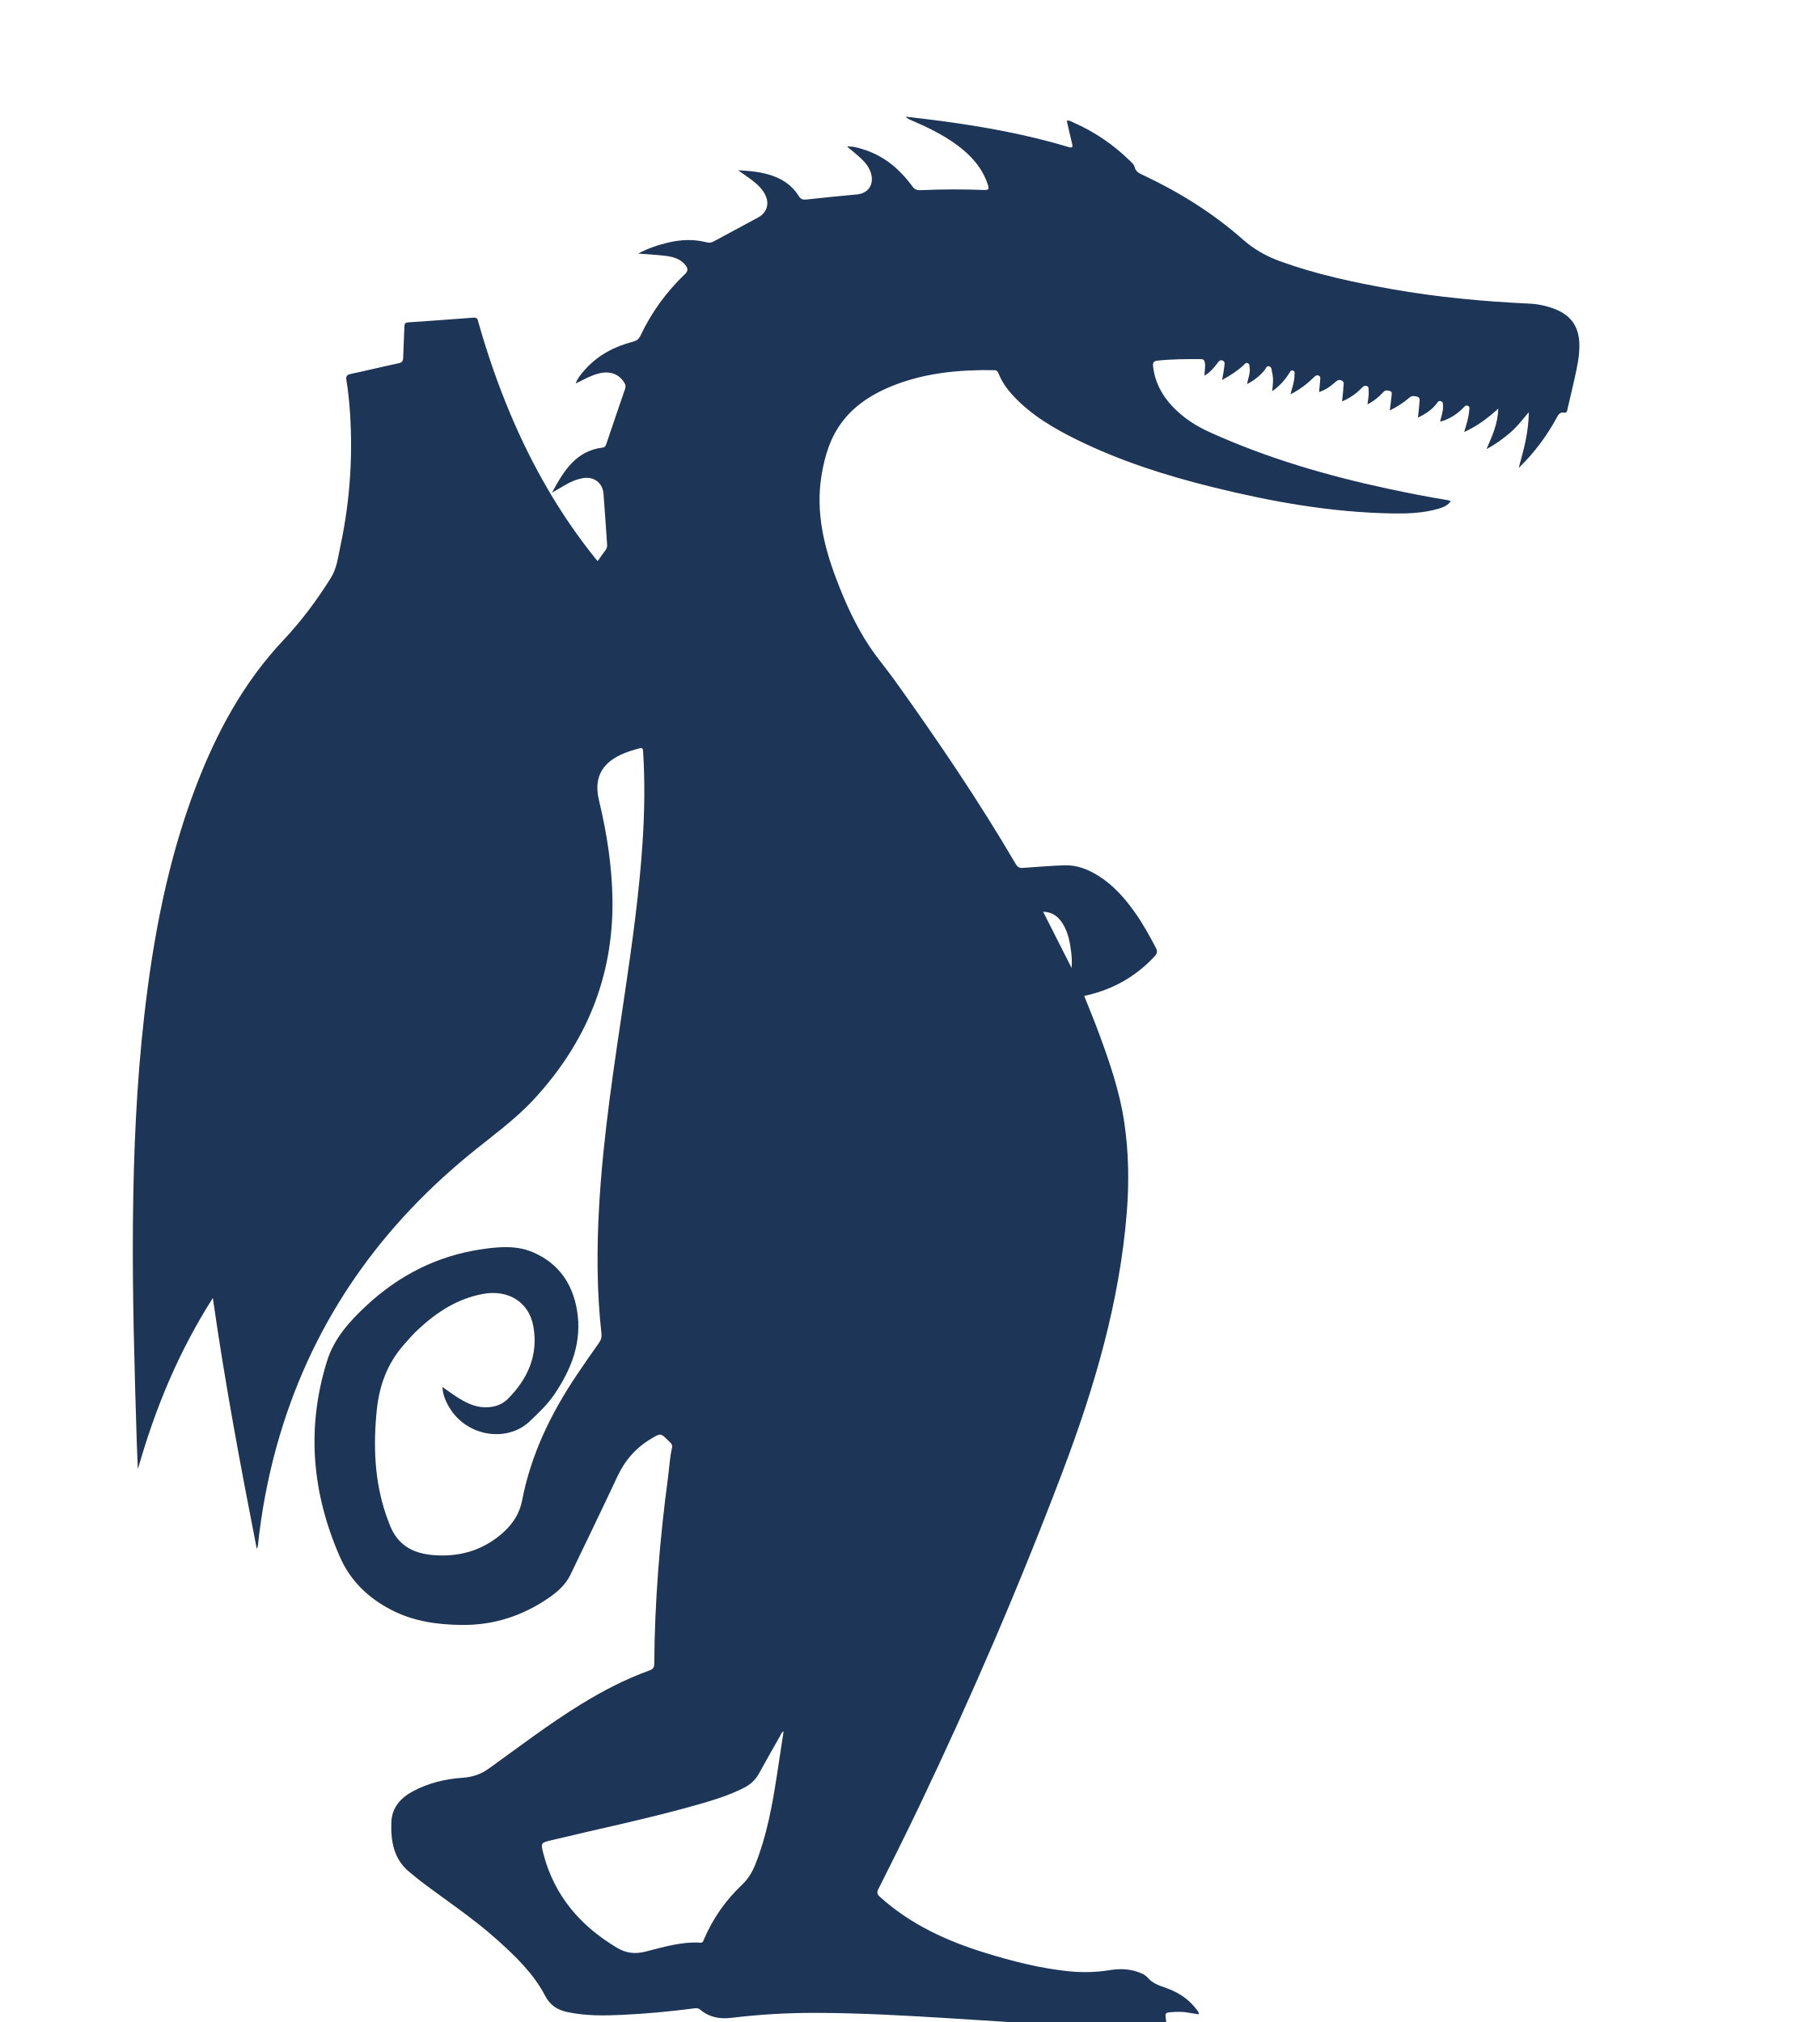
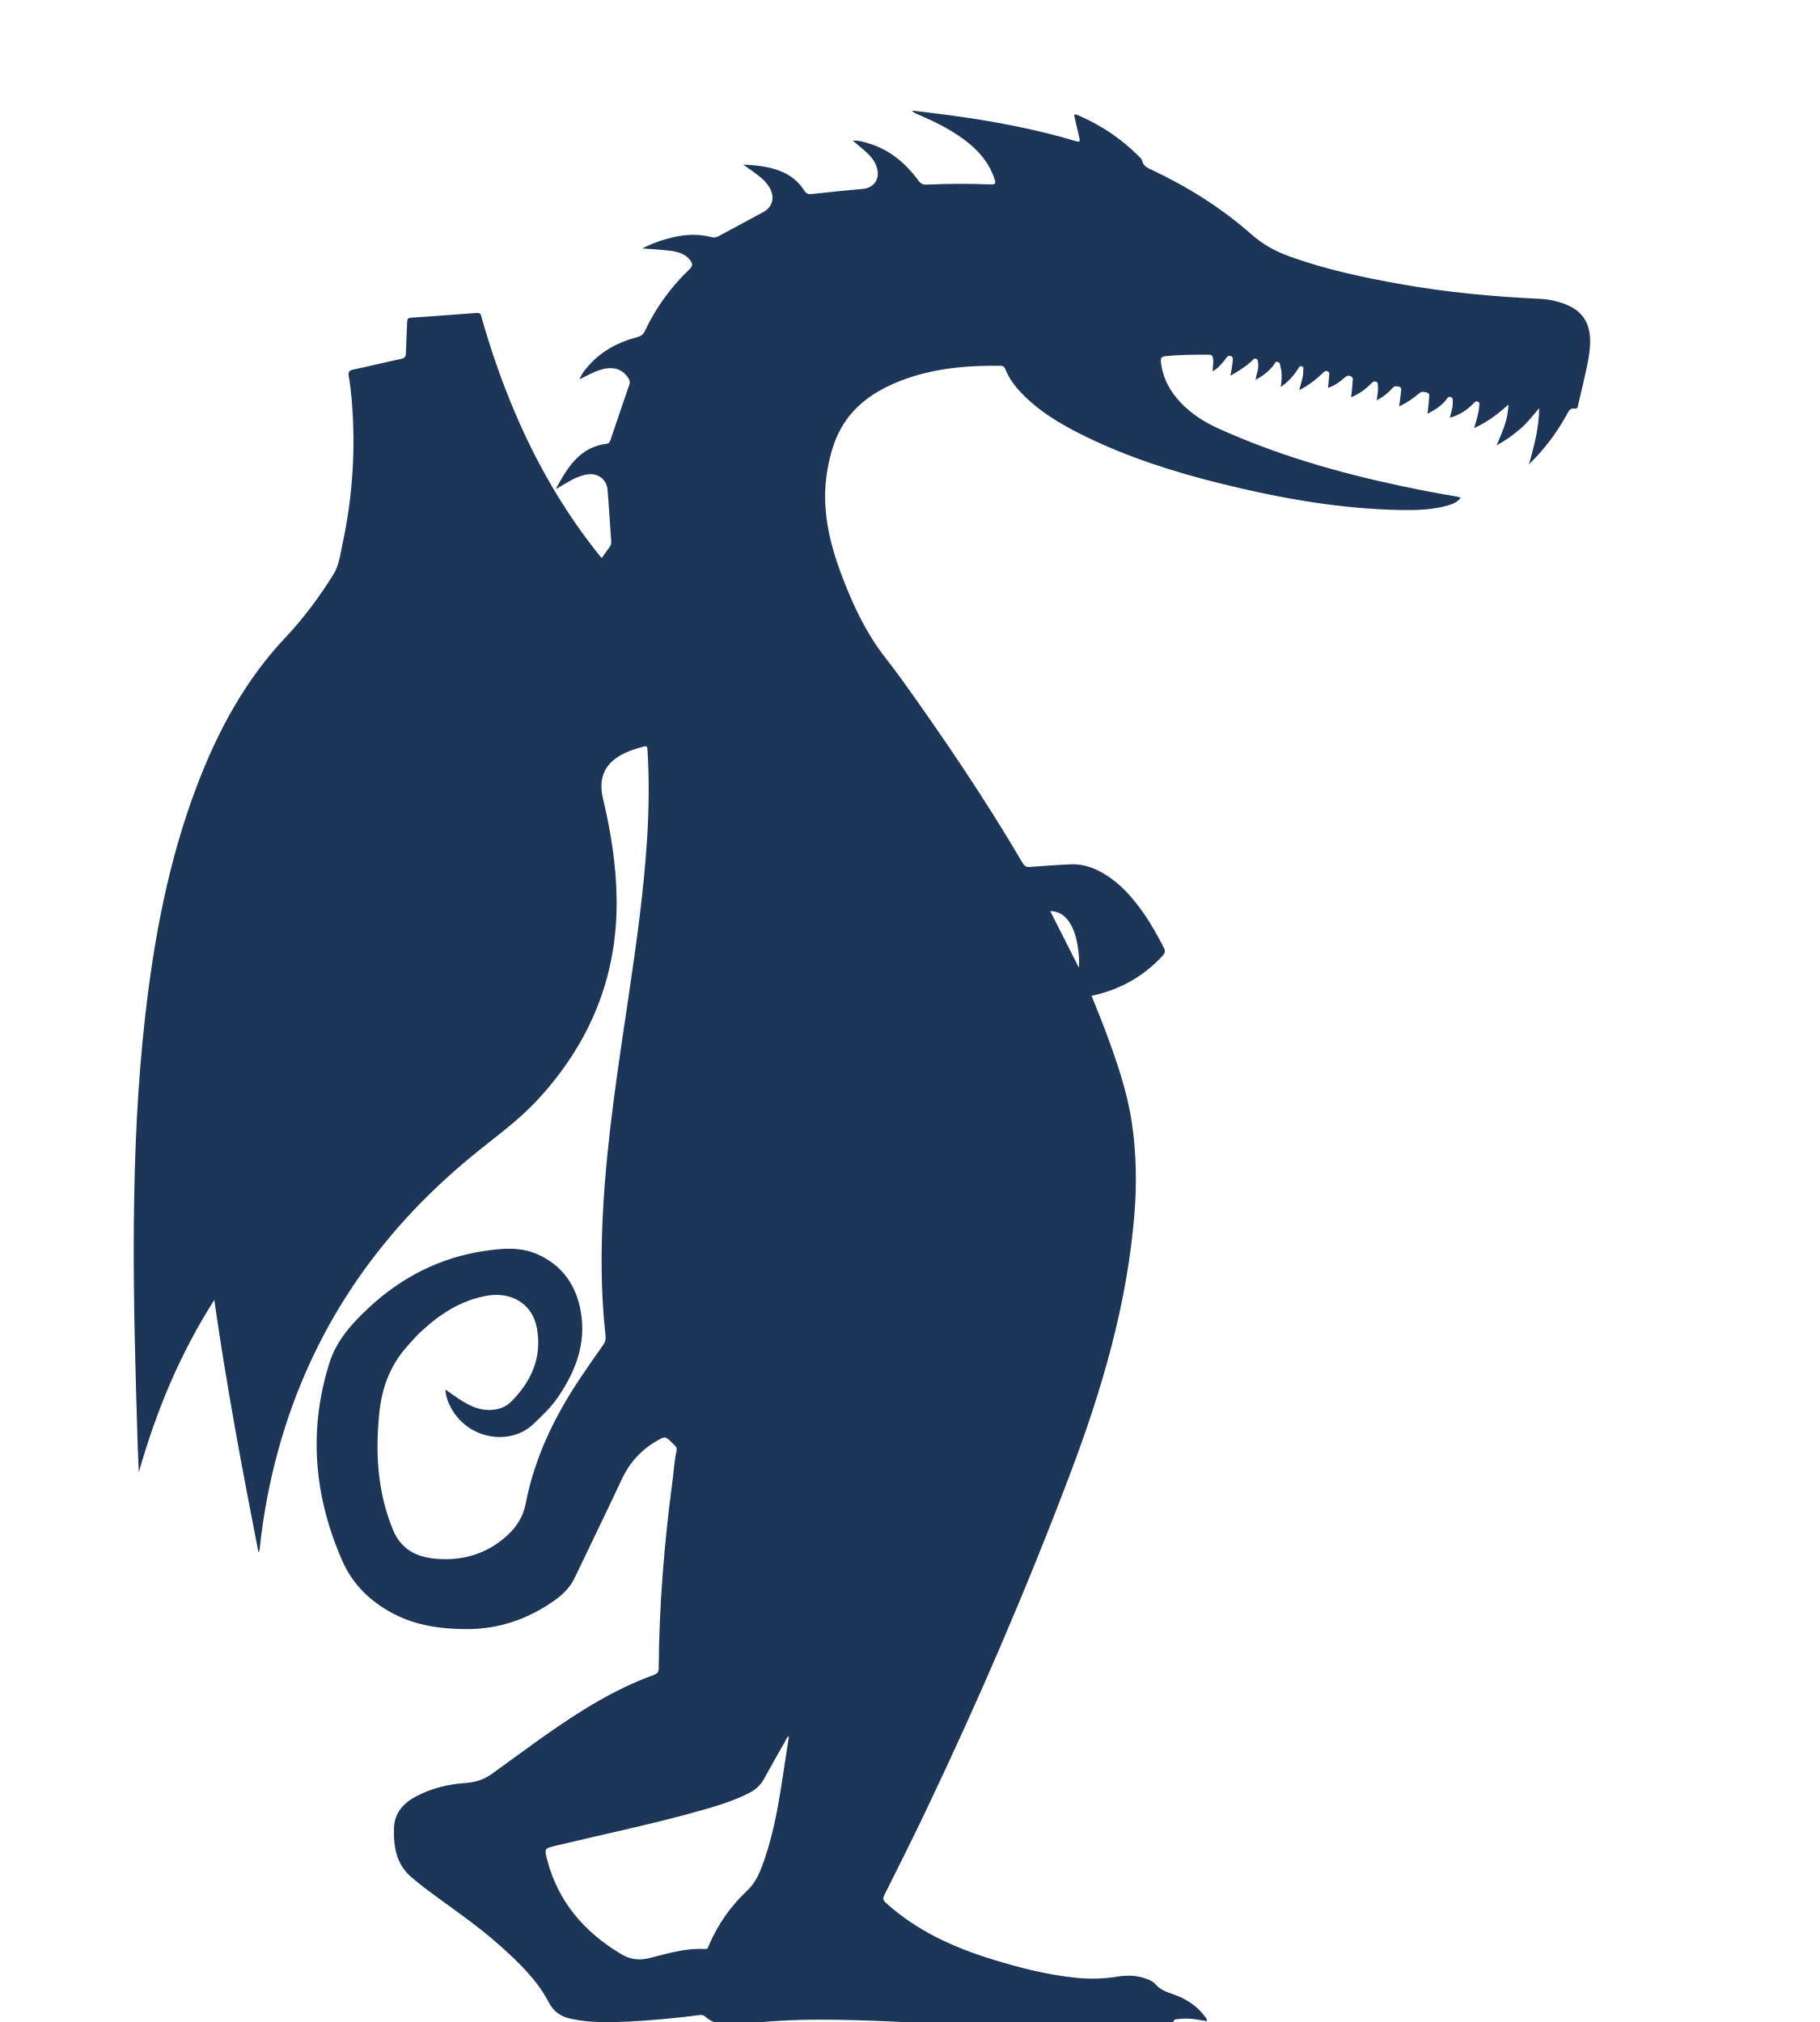
- <svg xmlns="http://www.w3.org/2000/svg" height="200px" width="180px" version="1.1" id="Layer_1" x="0px" y="0px" viewBox="-100 0 1631 1644" enable-background="new 0 0 1631.75 1754.238" xml:space="preserve">
+ <svg xmlns="http://www.w3.org/2000/svg" height="200px" width="180px" version="1.1" id="Layer_1" x="0px" y="0px" viewBox="-100 0 1620 1644" enable-background="new 0 0 1631.75 1754.238" xml:space="preserve">
  <g>
    <path fill="#1d3557" fillOpacity="1" d="M435.64,418.757c2.534-3.578,4.666-6.759,6.987-9.796c1.205-1.577,1.576-3.2,1.438-5.114   c-1.085-15.109-2.058-30.226-3.215-45.329c-0.762-9.953-8.669-15.844-18.653-14.077   c-5.301,0.938-10.199,3.014-14.861,5.641c-3.839,2.163-7.62,4.429-12.697,7.391   c10.739-19.942,21.604-37.473,45.388-40.45c2.018-0.253,2.717-1.405,3.303-3.143   c5.578-16.551,11.197-33.089,16.899-49.597c0.738-2.136,0.325-3.744-0.837-5.558   c-4.982-7.778-12.725-10.579-22.661-8.139c-7.144,1.754-13.459,5.463-20.888,9.051   c2.175-5.491,5.415-9.135,8.642-12.729c11.51-12.819,26.12-20.426,42.563-24.728   c3.292-0.861,5.407-2.223,6.922-5.447c9.808-20.879,23.222-39.241,39.847-55.186   c2.908-2.789,2.748-4.872,0.701-7.634c-4.704-6.345-11.718-7.951-18.89-8.815   c-7.395-0.891-14.855-1.247-23.828-1.96c9.649-4.971,18.469-7.875,27.556-9.98   c11.353-2.629,22.778-3.013,34.13-0.027c2.527,0.665,4.438,0.039,6.562-1.117   c13.014-7.078,26.075-14.068,39.121-21.086c8.402-4.52,10.791-12.879,6.075-21.421   c-3.401-6.161-8.826-10.331-14.362-14.367c-2.744-2-5.543-3.925-9.394-6.645   c11.888,0.584,22.19,1.706,32.101,5.4c9.374,3.494,16.977,9.255,22.245,17.714   c1.843,2.958,3.736,3.446,6.901,3.096c15.056-1.664,30.13-3.184,45.215-4.554   c9.832-0.893,15.262-8.373,12.803-18.124c-1.531-6.072-5.38-10.664-9.835-14.753   c-3.632-3.334-7.522-6.387-11.857-10.036c5.25-0.371,9.48,1.015,13.668,2.254   c19.018,5.625,33.335,17.701,44.854,33.379c2.013,2.74,3.954,3.62,7.357,3.465   c18.981-0.865,37.984-0.885,56.968-0.172c4.498,0.169,4.531-1.142,3.376-4.677   c-4.921-15.066-14.897-26.169-27.325-35.382c-12.934-9.588-27.351-16.463-42.062-22.785   c-1.493-0.642-2.971-1.317-4.253-2.87c10.894,1.321,21.805,2.512,32.679,3.986   c38.302,5.191,76.26,12.099,113.342,23.239c3.109,0.934,3.907,0.274,3.12-2.898   c-1.677-6.764-3.161-13.577-4.794-20.672c2.337-0.562,4.029,0.7,5.704,1.437   c19.253,8.479,36.381,20.114,51.331,34.921c1.406,1.392,3.262,2.929,3.621,4.665   c1.011,4.881,4.726,6.262,8.509,8.049c32.098,15.162,61.993,33.849,88.63,57.355   c9.974,8.801,21.045,15.039,33.358,19.509c32.509,11.801,66.178,18.971,100.126,24.983   c40.719,7.212,81.8,11.048,123.084,12.977c7.848,0.367,15.51,1.949,22.87,4.793   c14.737,5.694,21.798,15.932,22.133,31.671c0.226,10.616-2.135,20.835-4.395,31.074   c-1.936,8.772-4.02,17.512-6.102,26.251c-0.431,1.809-0.294,4.426-3.317,3.938   c-3.562-0.575-4.879,1.581-6.324,4.242c-9.106,16.77-20.392,31.924-34.23,45.306   c4.396-15.949,8.915-31.806,9.052-49.982c-5.925,7.106-10.865,13.451-16.989,18.644   c-6.22,5.275-12.731,10.114-20.884,14.41c5.026-11.713,10.152-22.505,10.505-36.243   c-9.581,8.702-18.946,15.788-30.507,20.938c2.007-6.899,4.059-13.039,4.487-19.519   c0.096-1.451,0.752-2.99-1.141-3.891c-1.805-0.86-2.739,0.289-3.814,1.394   c-5.774,5.935-12.44,10.425-21.138,12.851c1.007-4.901,2.836-9.264,2.579-13.909   c-0.095-1.708,0.43-3.812-2.021-4.562c-2.263-0.693-2.848,1.239-3.817,2.448   c-4.357,5.439-9.94,9.162-16.579,12.294c0.49-4.866,1.033-9.259,1.329-13.668   c0.126-1.873,0.729-4.304-1.958-5.031c-2.345-0.635-4.618-1.313-6.984,0.763   c-5.236,4.597-11.095,8.336-17.675,11.549c0.6-4.725,1.239-8.969,1.627-13.236   c0.137-1.503,0.775-3.558-1.513-4.212c-2.082-0.596-4.108-1.034-5.94,1.019   c-3.889,4.359-8.386,7.995-14.17,10.968c0.641-4.567,1.477-8.592,1.015-12.659   c-0.153-1.349,0.412-3.033-1.582-3.779c-1.976-0.739-3.1,0.267-4.321,1.517   c-5.031,5.149-10.729,9.318-17.892,12.276c0.472-4.659,1.092-8.743,1.209-12.842   c0.055-1.918,1.296-4.384-1.353-5.798c-2.829-1.509-4.59,0.221-6.536,1.91   c-4.007,3.477-8.281,6.566-13.885,8.317c0.372-3.886,0.779-7.321,0.99-10.767   c0.085-1.39,0.575-3.062-1.287-3.921c-1.938-0.895-3.062,0.252-4.312,1.46   c-6.112,5.909-12.744,11.113-21.042,15.287c1.557-6.191,3.714-11.632,3.62-17.462   c-0.022-1.345,0.746-3.152-1.374-3.781c-2.018-0.599-2.555,1.058-3.324,2.279   c-3.838,6.093-8.476,11.418-15.359,16.206c0.889-6.388,1.337-11.952-0.098-17.363   c-0.472-1.781-0.132-4.342-2.613-4.967c-2.472-0.623-2.812,1.925-3.869,3.215   c-4.28,5.222-9.392,9.34-15.868,12.695c0.903-5.178,3.003-9.703,2.317-14.557   c-0.214-1.52,0.12-3.589-1.894-4.246c-1.767-0.576-2.644,1.046-3.71,2.022   c-5.551,5.085-11.814,9.107-19.065,13.107c0.753-4.495,1.575-8.279,1.945-12.107   c0.172-1.782,1.003-4.234-1.415-5.274c-2.647-1.139-3.74,1.018-5.093,2.768   c-3.124,4.04-6.41,7.955-11.255,10.777c0.033-4.234,1.061-7.974,0.307-11.818   c-0.435-2.219-1.263-3.044-3.555-3.048c-12.995-0.019-25.977-0.054-38.932,1.373   c-3.718,0.41-4.205,2.109-3.847,5.253c1.613,14.152,7.961,25.948,17.667,36.114   c9.444,9.891,20.611,17.113,33.088,22.77c51.494,23.344,105.379,39.025,160.509,50.815   c17.575,3.758,35.213,7.2,52.947,10.133c0.777,0.129,1.512,0.517,2.576,0.895   c-3.014,4.143-7.249,5.634-11.491,6.858c-13.434,3.874-27.259,4.313-41.1,4.084   c-54.582-0.903-107.929-10.482-160.719-23.524c-41.909-10.354-82.943-23.41-121.801-42.537   c-20.852-10.264-40.769-21.981-56.867-39.192c-5.506-5.886-10.156-12.347-13.192-19.861   c-0.801-1.982-1.656-3.265-4.214-3.301c-30.517-0.423-60.563,2.234-89.319,13.414   c-17.816,6.927-33.923,16.635-45.868,31.797c-11.286,14.324-16.488,31.418-19.381,49.175   c-5.258,32.278,1.906,62.878,13.258,92.793c8.05,21.212,17.422,41.992,29.98,60.788   c6.844,10.244,15.037,19.854,22.291,29.978c38.328,53.497,75.274,107.915,108.555,164.738   c1.555,2.654,3.301,3.677,6.375,3.447c12.281-0.917,24.568-1.864,36.871-2.336   c11.17-0.429,21.251,3.446,30.605,9.28c13.839,8.63,24.289,20.655,33.535,33.846   c6.897,9.84,12.651,20.348,18.232,30.973c1.609,3.062,1.078,5.01-1.144,7.414   c-16.559,17.911-36.774,29.413-60.47,34.926c-0.798,0.185-1.595,0.37-2.68,0.621   c4.418,11.148,8.976,22.021,13.055,33.07c9.686,26.241,18.809,52.653,22.902,80.502   c3.942,26.826,4.372,53.746,2.203,80.717c-6.45,80.231-28.98,156.618-57.246,231.347   c-38.631,102.13-81.84,202.37-128.894,300.922c-11.832,24.782-24.117,49.349-36.449,73.887   c-1.754,3.49-0.858,5.025,1.691,7.315c27.102,24.348,59.256,39.137,93.622,49.766   c24.519,7.583,49.323,13.969,74.93,16.605c12.299,1.266,24.59,1.025,36.854-0.946   c8.281-1.331,16.586-1.364,24.704,1.354c3.522,1.179,7.153,2.595,9.489,5.328   c4.369,5.113,10.146,7.011,16.138,9.107c10.7,3.741,20.131,9.591,27.159,18.749   c1.063,1.385,2.592,2.61,2.513,5.017c-3.172-0.5-6.26-0.922-9.323-1.484   c-4.796-0.881-9.617-0.876-14.445-0.508c-6.473,0.494-6.471,0.527-5.606,6.963   c0.696,5.181,0.388,5.468-6.239,5.678c-24.487,0.777-48.965,0.49-73.444-0.473   c-38.267-1.506-76.46-4.286-114.676-6.652c-39.562-2.449-79.118-4.694-118.778-4.812   c-25.523-0.076-50.916,1.343-76.248,4.446c-10.208,1.25-19.976-0.431-28.115-7.417   c-1.637-1.405-3.206-1.344-5.072-1.1c-21.303,2.78-42.682,4.796-64.139,5.819   c-16.816,0.802-33.638,1.048-50.244-2.599c-8.709-1.913-15.043-6.108-19.468-14.569   c-10.422-19.927-26.527-35.317-43.053-50.169c-21.364-19.201-45.356-34.988-68.199-52.269   c-3.318-2.51-6.439-5.279-9.701-7.865c-14.782-11.72-17.441-28.188-16.801-45.373   c0.474-12.721,8.204-21.523,19.129-27.402c13.854-7.455,28.926-11.129,44.446-12.191   c8.939-0.611,16.416-3.002,23.782-8.293c27.049-19.429,53.527-39.697,81.922-57.208   c19.744-12.176,40.223-22.867,62.079-30.742c3.161-1.139,4.223-2.607,4.246-6.042   c0.375-56.019,4.939-111.727,12.35-167.241c1.165-8.726,1.543-17.571,3.53-26.182   c0.783-3.394-1.665-4.784-3.461-6.602c-6.529-6.608-6.593-6.659-14.645-1.946   c-13.764,8.057-23.844,19.33-30.654,33.866c-13.838,29.535-28.071,58.884-42.194,88.285   c-4.168,8.677-11.084,15.011-18.78,20.357c-23.594,16.39-49.524,25.055-78.605,24.755   c-21.996-0.227-43.148-3.196-62.864-13.316c-20.793-10.672-36.931-26.027-46.422-47.721   c-25.031-57.212-30.238-115.782-11.408-175.796c6.288-20.04,20.026-35.229,34.955-49.143   c29.244-27.256,63.496-44.843,103.274-50.71c15.701-2.316,31.626-3.757,46.761,2.896   c22.674,9.967,35.022,28.18,38.964,52.021c4.624,27.967-4.931,52.478-20.373,75.159   c-6.221,9.137-14.207,16.684-22.226,24.262c-20.427,19.304-57.932,13.728-73.206-14.894   c-3.099-5.808-4.547-10.607-4.838-16.037c4.314,3.008,8.295,5.955,12.445,8.64   c8.031,5.196,16.34,9.603,26.346,9.572c7.535-0.023,14.481-2.2,19.647-7.359   c18.078-18.053,27.726-39.469,22.982-65.49c-3.901-21.4-22.318-32.91-45.015-28.775   c-22.965,4.184-41.596,16.389-58.286,31.976c-4.613,4.308-8.779,9.118-12.95,13.872   c-14.586,16.623-21.741,36.278-23.984,58.087c-3.307,32.157-2.124,63.849,8.485,94.728   c0.648,1.887,1.444,3.724,2.083,5.614c7.93,23.476,25.136,29.349,44.582,30.087   c22.203,0.843,42.047-5.877,58.633-20.998c8.329-7.593,14.278-16.97,16.399-28.031   c7.886-41.13,25.674-77.881,48.79-112.342c6.588-9.82,13.309-19.555,20.184-29.175   c1.888-2.642,2.517-5.157,2.165-8.327c-4.199-37.839-4.248-75.744-2.101-113.721   c3.634-64.265,13.676-127.737,23.06-191.302c6.686-45.289,13.046-90.631,15.972-136.357   c1.714-26.777,2.074-53.586,0.4-80.396c-0.169-2.701-0.798-3.388-3.578-2.629   c-5.632,1.538-11.209,3.187-16.487,5.679c-17.758,8.387-24.079,21.674-19.48,40.874   c7.041,29.388,11.73,59.127,12.087,89.38c0.813,68.978-23.675,127.954-70.308,178.44   c-17.569,19.021-38.542,33.759-58.334,50.023c-84.375,69.333-143.123,155.586-172.37,261.291   c-8.05,29.095-13.593,58.665-16.739,88.687c-0.1,0.954-0.347,1.892-1.039,2.884   c-14.543-74.126-28.429-148.326-39.341-224.662c-30.844,48.361-51.879,99.469-67.161,153.379   c-0.348-8.174-0.781-16.344-1.03-24.521c-2.006-65.772-4.02-131.545-3.41-197.362   c0.571-61.639,3.16-123.174,10.133-184.458c7.944-69.817,20.87-138.543,45.929-204.512   c18.486-48.664,42.813-94.025,78.768-132.153c16.24-17.222,30.105-35.942,42.598-55.889   c5.407-8.634,6.36-18.508,8.404-28.017c9.09-42.29,11.713-85.043,8.072-128.152   c-0.588-6.961-1.452-13.917-2.611-20.805c-0.601-3.573,0.3-4.942,3.885-5.707   c14.318-3.054,28.544-6.54,42.865-9.582c3.116-0.662,4.038-1.979,4.121-4.946   c0.262-9.319,0.831-18.629,1.107-27.947c0.071-2.414,0.656-3.569,3.297-3.748   c19.594-1.331,39.185-2.722,58.764-4.259c3.505-0.275,3.654,2.068,4.275,4.258   c7.898,27.87,17.307,55.215,28.551,81.915c19.622,46.596,44.462,90.13,76.209,129.599   C434.122,417.107,434.811,417.822,435.64,418.757z M602.233,1467.607c-2.059,0.913-2.34,2.693-3.121,4.072   c-6.397,11.29-12.87,22.539-19.082,33.93c-3.082,5.652-7.501,9.592-13.143,12.491   c-12.948,6.654-26.76,10.942-40.668,14.921c-43.515,12.449-87.852,21.542-131.825,32.122   c-9.632,2.317-9.944,2.361-7.504,11.869c9.695,37.769,33.064,64.896,66.049,84.587   c8.078,4.823,16.047,5.786,25.215,3.497c16.248-4.056,32.414-9.185,49.528-8.057   c2.421,0.16,2.607-1.686,3.21-3.097c7.972-18.633,19.38-34.947,34.057-48.808   c5.786-5.464,9.404-11.825,12.238-19.006c10.031-25.421,14.857-52.079,18.997-78.907   C598.207,1494.108,600.19,1480.989,602.233,1467.607z M834.785,733.03c8.809,17.384,17.179,33.903,25.55,50.423   c0.327-4.549,0.236-8.877-0.262-13.158c-1.08-9.293-2.661-18.502-7.749-26.615   C848.439,737.483,843.236,733.232,834.785,733.03z" />
  </g>
</svg>
